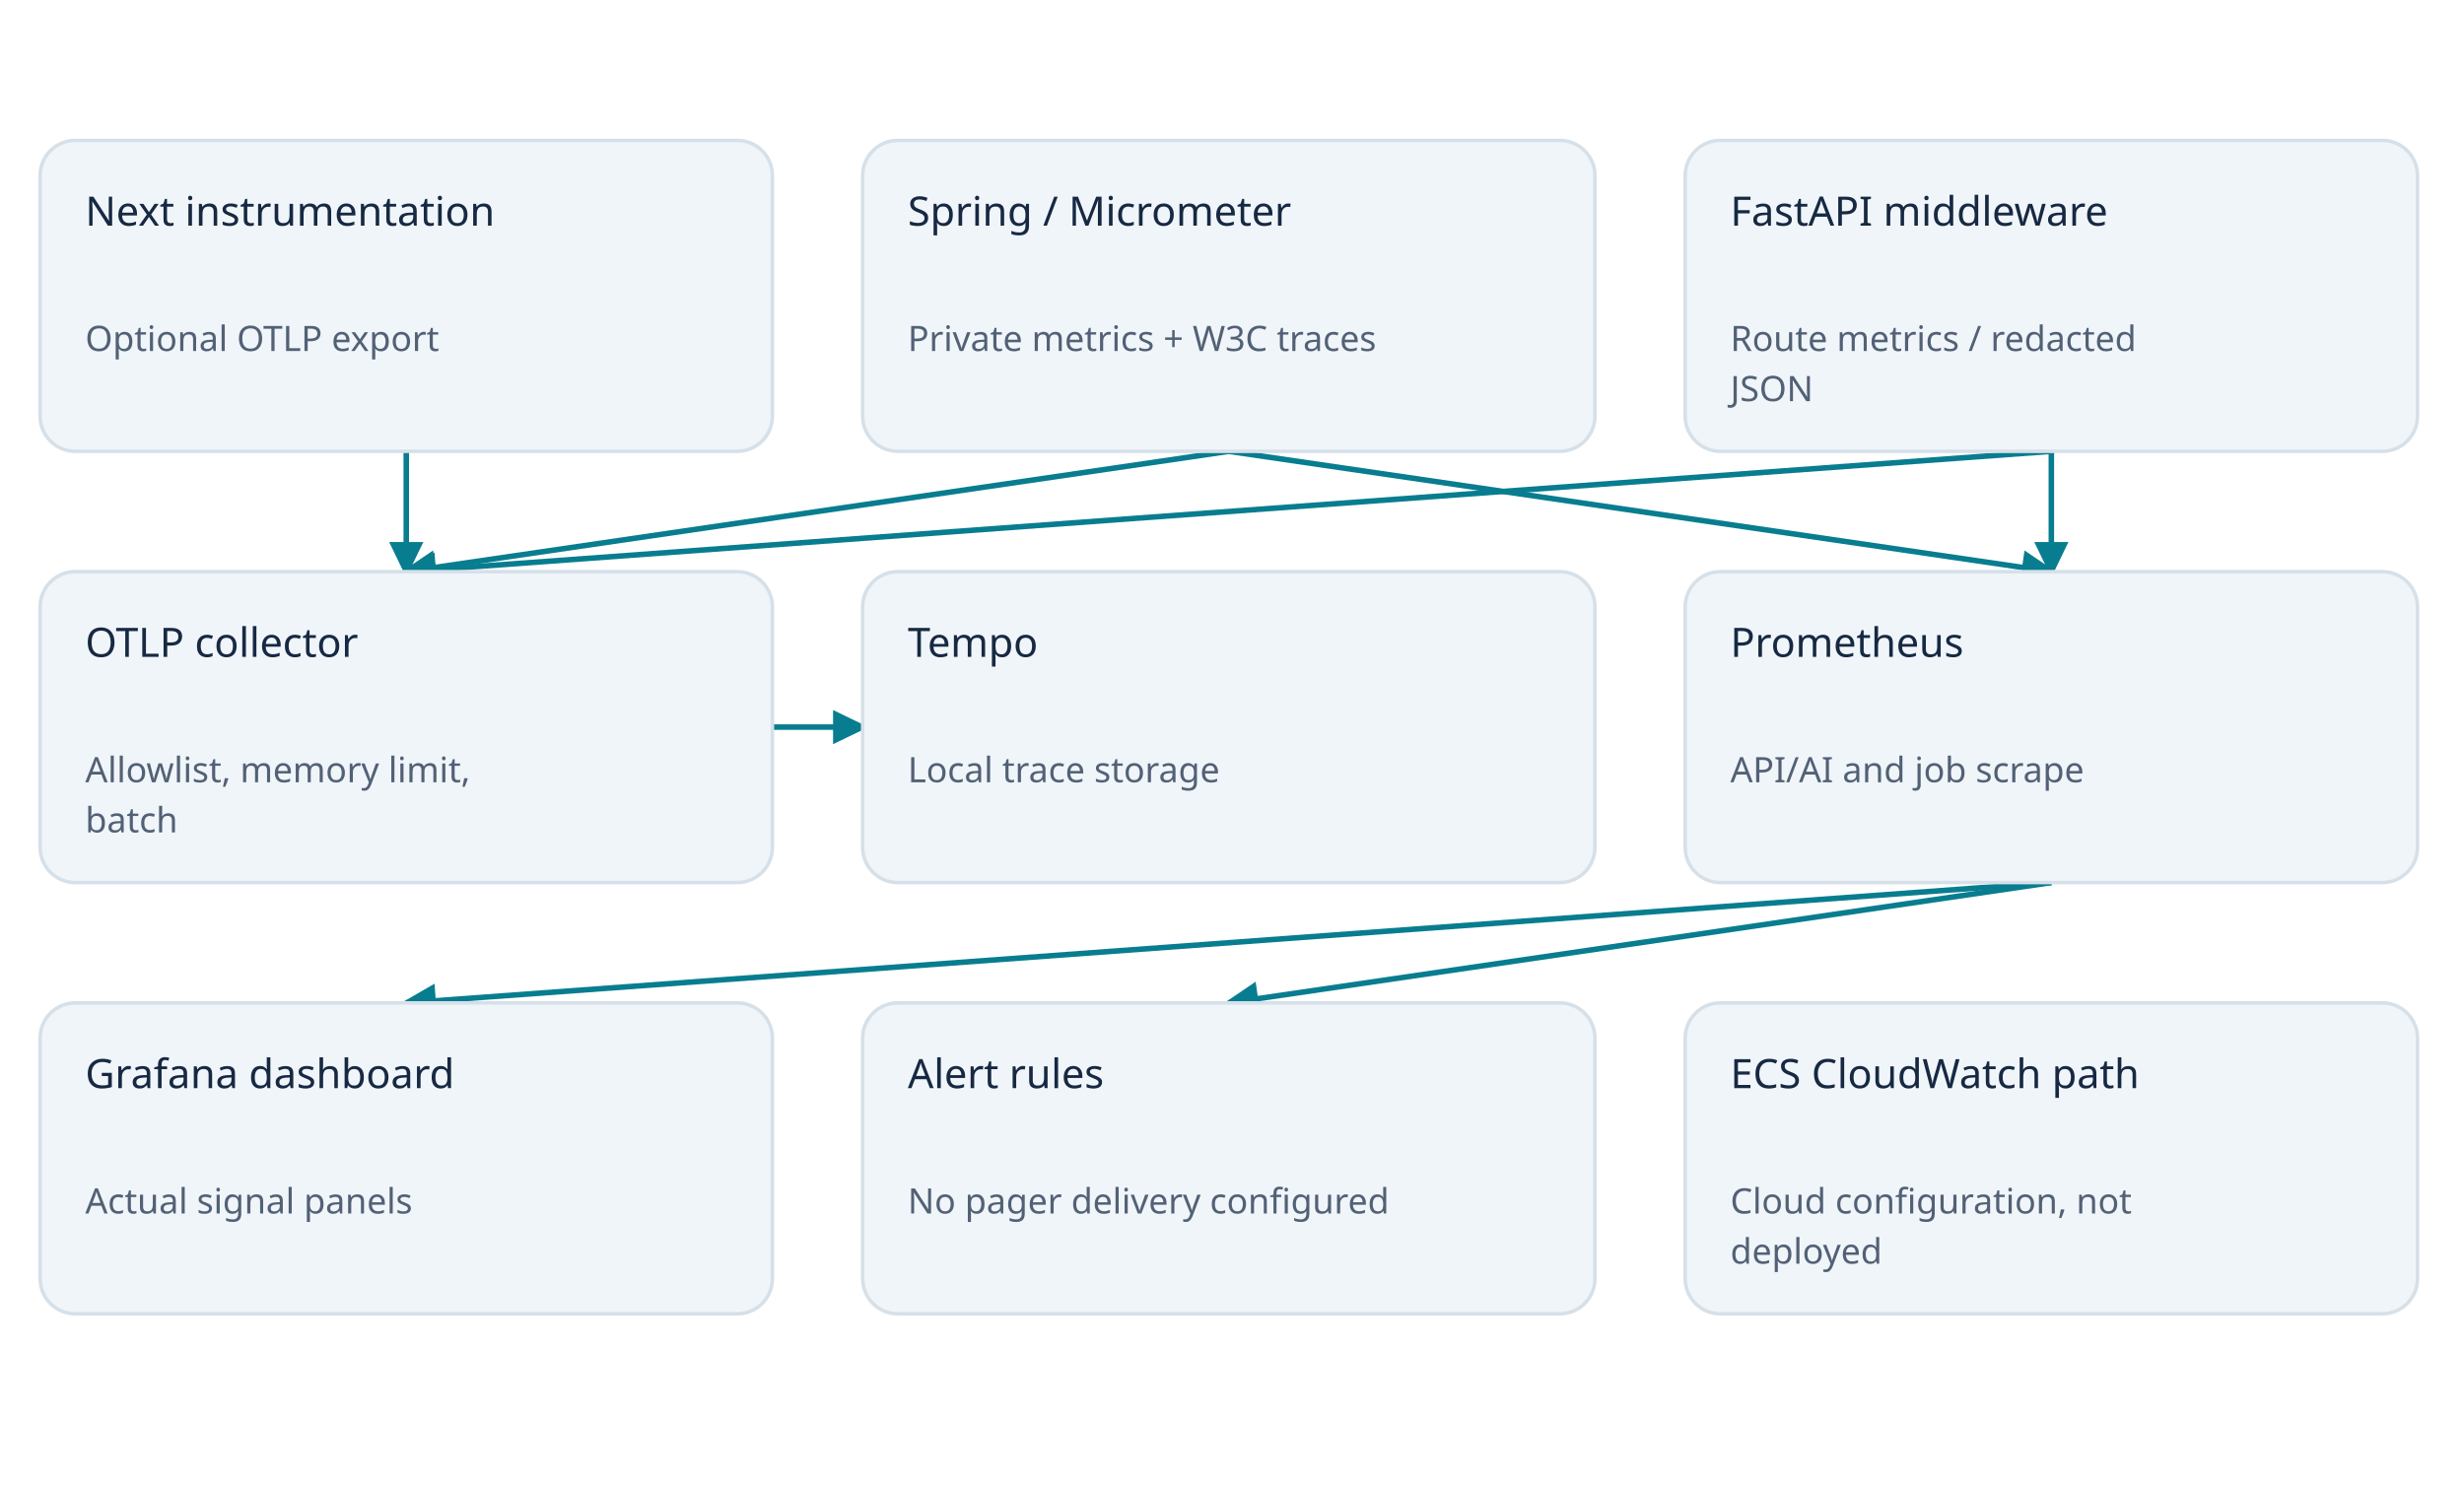
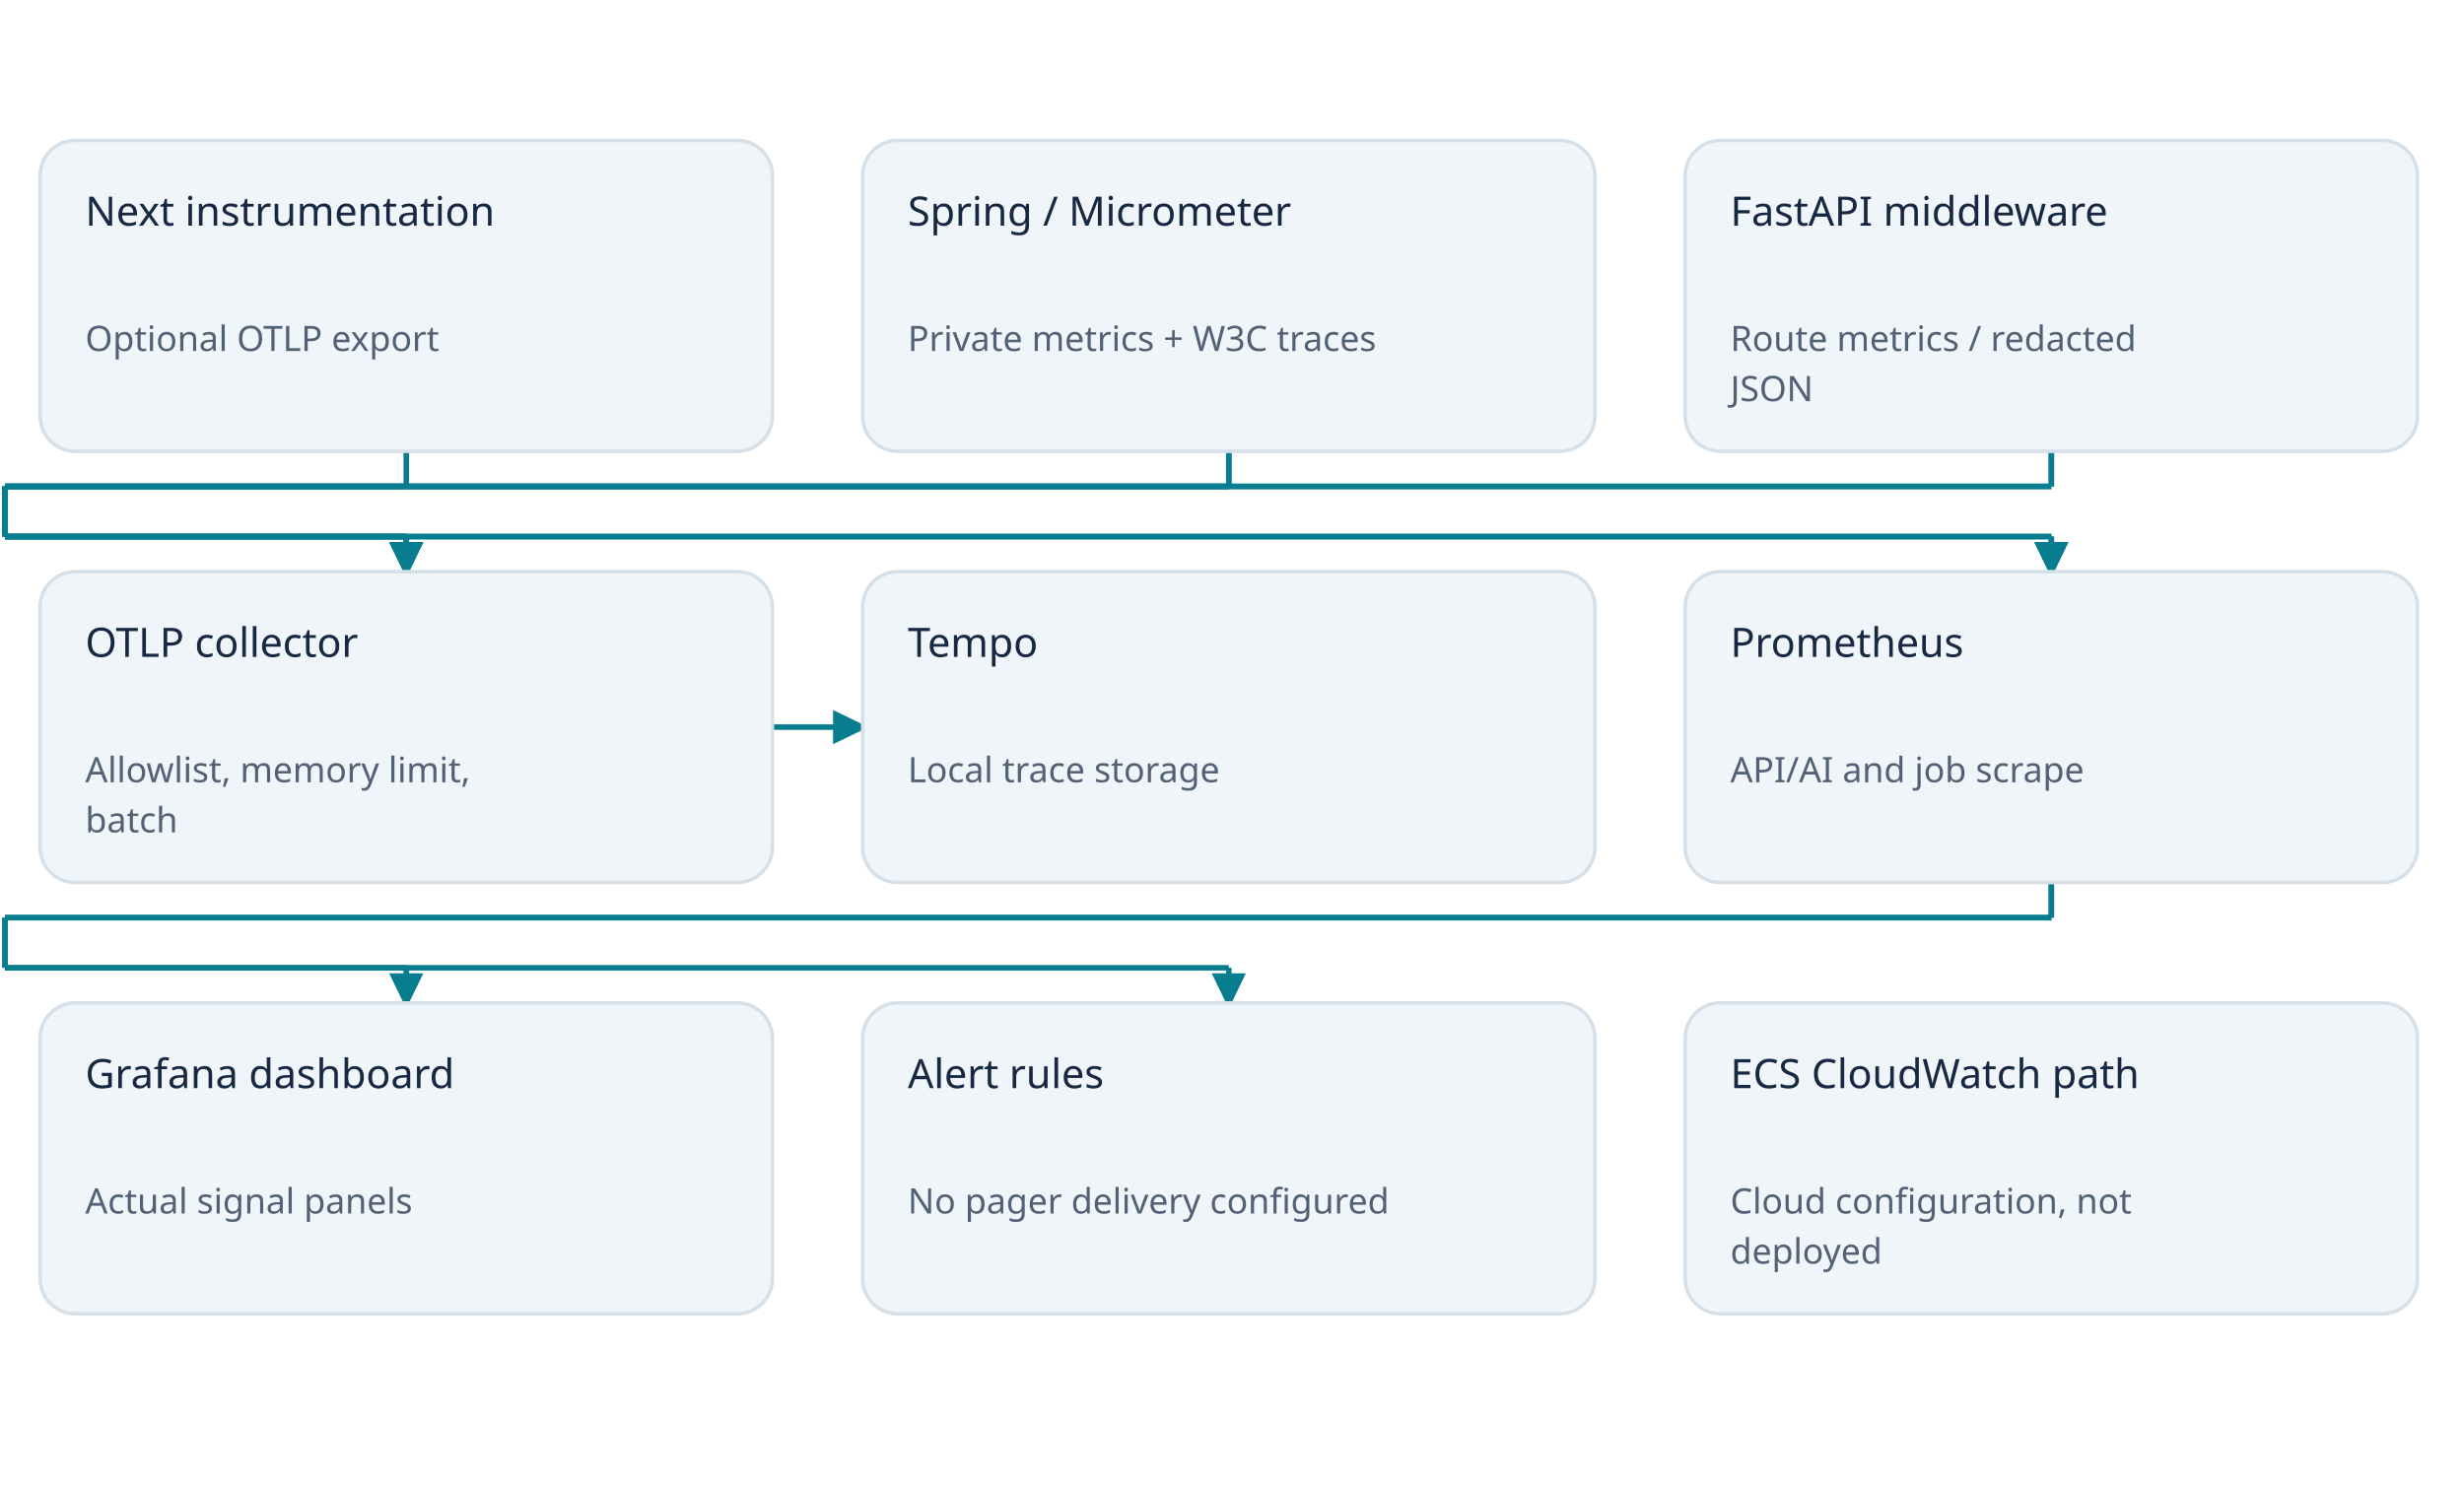
<svg xmlns="http://www.w3.org/2000/svg" width="491.276" height="296" preserveAspectRatio="xMinYMin meet" viewBox="0 0 491 296" version="1.0" fill-rule="evenodd">
  <clipPath id="clip">
    <rect x="0" y="0" width="491.276" height="296" />
  </clipPath>
  <g id="group" transform="scale(1,-1) translate(0,-296)" style="clip-path: url(#clip)">
    <g transform="">
-       <path d="M 81,206 L 81,182 Z" style="stroke: rgb(3%,49%,56%); stroke-linecap: butt; stroke-width: 1.1;" />
+       <path d="M 81,206 L 81,199 Z" style="stroke: rgb(3%,49%,56%); stroke-linecap: butt; stroke-width: 1.1;" />
+       <path d="M 81,199 L 1,199 Z" style="stroke: rgb(3%,49%,56%); stroke-linecap: butt; stroke-width: 1.1;" />
+       <path d="M 1,199 L 1,189 Z" style="stroke: rgb(3%,49%,56%); stroke-linecap: butt; stroke-width: 1.1;" />
+       <path d="M 1,189 L 81,189 Z" style="stroke: rgb(3%,49%,56%); stroke-linecap: butt; stroke-width: 1.1;" />
+       <path d="M 81,189 L 81,182 Z" style="stroke: rgb(3%,49%,56%); stroke-linecap: butt; stroke-width: 1.1;" />
      <polygon points="81 182, 83.61 187.403, 78.39 187.403" style="stroke: rgb(3%,49%,56%); stroke-linecap: butt; stroke-width: 1; fill: rgb(3%,49%,56%); fill-rule: evenodd;" />
-       <path d="M 245,206 L 81,182 Z" style="stroke: rgb(3%,49%,56%); stroke-linecap: butt; stroke-width: 1.1;" />
-       <polygon points="81 182, 86.724 180.2, 85.968 185.365" style="stroke: rgb(3%,49%,56%); stroke-linecap: butt; stroke-width: 1; fill: rgb(3%,49%,56%); fill-rule: evenodd;" />
-       <path d="M 409,206 L 81,182 Z" style="stroke: rgb(3%,49%,56%); stroke-linecap: butt; stroke-width: 1.1;" />
-       <polygon points="81 182, 86.579 179.791, 86.198 184.997" style="stroke: rgb(3%,49%,56%); stroke-linecap: butt; stroke-width: 1; fill: rgb(3%,49%,56%); fill-rule: evenodd;" />
+       <path d="M 245,206 L 245,199 Z" style="stroke: rgb(3%,49%,56%); stroke-linecap: butt; stroke-width: 1.1;" />
+       <path d="M 245,199 L 1,199 Z" style="stroke: rgb(3%,49%,56%); stroke-linecap: butt; stroke-width: 1.1;" />
+       <path d="M 1,199 L 1,189 Z" style="stroke: rgb(3%,49%,56%); stroke-linecap: butt; stroke-width: 1.1;" />
+       <path d="M 1,189 L 81,189 Z" style="stroke: rgb(3%,49%,56%); stroke-linecap: butt; stroke-width: 1.1;" />
+       <path d="M 81,189 L 81,182 Z" style="stroke: rgb(3%,49%,56%); stroke-linecap: butt; stroke-width: 1.1;" />
+       <polygon points="81 182, 83.61 187.403, 78.39 187.403" style="stroke: rgb(3%,49%,56%); stroke-linecap: butt; stroke-width: 1; fill: rgb(3%,49%,56%); fill-rule: evenodd;" />
+       <path d="M 409,206 L 409,199 Z" style="stroke: rgb(3%,49%,56%); stroke-linecap: butt; stroke-width: 1.1;" />
+       <path d="M 409,199 L 1,199 Z" style="stroke: rgb(3%,49%,56%); stroke-linecap: butt; stroke-width: 1.1;" />
+       <path d="M 1,199 L 1,189 Z" style="stroke: rgb(3%,49%,56%); stroke-linecap: butt; stroke-width: 1.1;" />
+       <path d="M 1,189 L 81,189 Z" style="stroke: rgb(3%,49%,56%); stroke-linecap: butt; stroke-width: 1.1;" />
+       <path d="M 81,189 L 81,182 Z" style="stroke: rgb(3%,49%,56%); stroke-linecap: butt; stroke-width: 1.1;" />
+       <polygon points="81 182, 83.61 187.403, 78.39 187.403" style="stroke: rgb(3%,49%,56%); stroke-linecap: butt; stroke-width: 1; fill: rgb(3%,49%,56%); fill-rule: evenodd;" />
      <path d="M 154,151 L 172,151 Z" style="stroke: rgb(3%,49%,56%); stroke-linecap: butt; stroke-width: 1.1;" />
      <polygon points="172 151, 166.597 153.61, 166.597 148.39" style="stroke: rgb(3%,49%,56%); stroke-linecap: butt; stroke-width: 1; fill: rgb(3%,49%,56%); fill-rule: evenodd;" />
-       <path d="M 245,206 L 409,182 Z" style="stroke: rgb(3%,49%,56%); stroke-linecap: butt; stroke-width: 1.1;" />
-       <polygon points="409 182, 404.032 185.365, 403.276 180.2" style="stroke: rgb(3%,49%,56%); stroke-linecap: butt; stroke-width: 1; fill: rgb(3%,49%,56%); fill-rule: evenodd;" />
-       <path d="M 409,206 L 409,182 Z" style="stroke: rgb(3%,49%,56%); stroke-linecap: butt; stroke-width: 1.1;" />
+       <path d="M 245,206 L 245,199 Z" style="stroke: rgb(3%,49%,56%); stroke-linecap: butt; stroke-width: 1.1;" />
+       <path d="M 245,199 L 1,199 Z" style="stroke: rgb(3%,49%,56%); stroke-linecap: butt; stroke-width: 1.1;" />
+       <path d="M 1,199 L 1,189 Z" style="stroke: rgb(3%,49%,56%); stroke-linecap: butt; stroke-width: 1.1;" />
+       <path d="M 1,189 L 409,189 Z" style="stroke: rgb(3%,49%,56%); stroke-linecap: butt; stroke-width: 1.1;" />
+       <path d="M 409,189 L 409,182 Z" style="stroke: rgb(3%,49%,56%); stroke-linecap: butt; stroke-width: 1.1;" />
      <polygon points="409 182, 411.61 187.403, 406.39 187.403" style="stroke: rgb(3%,49%,56%); stroke-linecap: butt; stroke-width: 1; fill: rgb(3%,49%,56%); fill-rule: evenodd;" />
-       <path d="M 409,120 L 81,96 Z" style="stroke: rgb(3%,49%,56%); stroke-linecap: butt; stroke-width: 1.1;" />
-       <polygon points="81 96, 86.579 93.791, 86.198 98.997" style="stroke: rgb(3%,49%,56%); stroke-linecap: butt; stroke-width: 1; fill: rgb(3%,49%,56%); fill-rule: evenodd;" />
-       <path d="M 409,120 L 245,96 Z" style="stroke: rgb(3%,49%,56%); stroke-linecap: butt; stroke-width: 1.1;" />
-       <polygon points="245 96, 250.724 94.2, 249.968 99.365" style="stroke: rgb(3%,49%,56%); stroke-linecap: butt; stroke-width: 1; fill: rgb(3%,49%,56%); fill-rule: evenodd;" />
+       <path d="M 409,206 L 409,199 Z" style="stroke: rgb(3%,49%,56%); stroke-linecap: butt; stroke-width: 1.1;" />
+       <path d="M 409,199 L 1,199 Z" style="stroke: rgb(3%,49%,56%); stroke-linecap: butt; stroke-width: 1.1;" />
+       <path d="M 1,199 L 1,189 Z" style="stroke: rgb(3%,49%,56%); stroke-linecap: butt; stroke-width: 1.1;" />
+       <path d="M 1,189 L 409,189 Z" style="stroke: rgb(3%,49%,56%); stroke-linecap: butt; stroke-width: 1.1;" />
+       <path d="M 409,189 L 409,182 Z" style="stroke: rgb(3%,49%,56%); stroke-linecap: butt; stroke-width: 1.1;" />
+       <polygon points="409 182, 411.61 187.403, 406.39 187.403" style="stroke: rgb(3%,49%,56%); stroke-linecap: butt; stroke-width: 1; fill: rgb(3%,49%,56%); fill-rule: evenodd;" />
+       <path d="M 409,120 L 409,113 Z" style="stroke: rgb(3%,49%,56%); stroke-linecap: butt; stroke-width: 1.1;" />
+       <path d="M 409,113 L 1,113 Z" style="stroke: rgb(3%,49%,56%); stroke-linecap: butt; stroke-width: 1.1;" />
+       <path d="M 1,113 L 1,103 Z" style="stroke: rgb(3%,49%,56%); stroke-linecap: butt; stroke-width: 1.1;" />
+       <path d="M 1,103 L 81,103 Z" style="stroke: rgb(3%,49%,56%); stroke-linecap: butt; stroke-width: 1.1;" />
+       <path d="M 81,103 L 81,96 Z" style="stroke: rgb(3%,49%,56%); stroke-linecap: butt; stroke-width: 1.1;" />
+       <polygon points="81 96, 83.61 101.403, 78.39 101.403" style="stroke: rgb(3%,49%,56%); stroke-linecap: butt; stroke-width: 1; fill: rgb(3%,49%,56%); fill-rule: evenodd;" />
+       <path d="M 409,120 L 409,113 Z" style="stroke: rgb(3%,49%,56%); stroke-linecap: butt; stroke-width: 1.1;" />
+       <path d="M 409,113 L 1,113 Z" style="stroke: rgb(3%,49%,56%); stroke-linecap: butt; stroke-width: 1.1;" />
+       <path d="M 1,113 L 1,103 Z" style="stroke: rgb(3%,49%,56%); stroke-linecap: butt; stroke-width: 1.1;" />
+       <path d="M 1,103 L 245,103 Z" style="stroke: rgb(3%,49%,56%); stroke-linecap: butt; stroke-width: 1.1;" />
+       <path d="M 245,103 L 245,96 Z" style="stroke: rgb(3%,49%,56%); stroke-linecap: butt; stroke-width: 1.1;" />
+       <polygon points="245 96, 247.61 101.403, 242.39 101.403" style="stroke: rgb(3%,49%,56%); stroke-linecap: butt; stroke-width: 1; fill: rgb(3%,49%,56%); fill-rule: evenodd;" />
      <rect x="8" y="206" width="146" height="62" rx="7" ry="7" style="stroke: rgb(84%,88%,91%); stroke-linecap: butt; stroke-width: 0.7; fill: rgb(94%,96%,98%); fill-rule: evenodd;" />
      <text x="17" y="251" style="font-family: VeraBold; font-size: 8.1px;fill: rgb(9%,16%,26%); stroke:none;" transform="translate(0,502) scale(1,-1)">Next instrumentation</text>
      <text x="17" y="226" style="font-family: Vera; font-size: 7px;fill: rgb(32%,38%,46%); stroke:none;" transform="translate(0,452) scale(1,-1)">Optional OTLP export</text>
      <rect x="172" y="206" width="146" height="62" rx="7" ry="7" style="stroke: rgb(84%,88%,91%); stroke-linecap: butt; stroke-width: 0.7; fill: rgb(94%,96%,98%); fill-rule: evenodd;" />
      <text x="181" y="251" style="font-family: VeraBold; font-size: 8.1px;fill: rgb(9%,16%,26%); stroke:none;" transform="translate(0,502) scale(1,-1)">Spring / Micrometer</text>
      <text x="181" y="226" style="font-family: Vera; font-size: 7px;fill: rgb(32%,38%,46%); stroke:none;" transform="translate(0,452) scale(1,-1)">Private metrics + W3C traces</text>
      <rect x="336" y="206" width="146" height="62" rx="7" ry="7" style="stroke: rgb(84%,88%,91%); stroke-linecap: butt; stroke-width: 0.7; fill: rgb(94%,96%,98%); fill-rule: evenodd;" />
      <text x="345" y="251" style="font-family: VeraBold; font-size: 8.1px;fill: rgb(9%,16%,26%); stroke:none;" transform="translate(0,502) scale(1,-1)">FastAPI middleware</text>
      <text x="345" y="226" style="font-family: Vera; font-size: 7px;fill: rgb(32%,38%,46%); stroke:none;" transform="translate(0,452) scale(1,-1)">Route metrics / redacted</text>
      <text x="345" y="216" style="font-family: Vera; font-size: 7px;fill: rgb(32%,38%,46%); stroke:none;" transform="translate(0,432) scale(1,-1)">JSON</text>
      <rect x="8" y="120" width="146" height="62" rx="7" ry="7" style="stroke: rgb(84%,88%,91%); stroke-linecap: butt; stroke-width: 0.7; fill: rgb(94%,96%,98%); fill-rule: evenodd;" />
      <text x="17" y="165" style="font-family: VeraBold; font-size: 8.1px;fill: rgb(9%,16%,26%); stroke:none;" transform="translate(0,330) scale(1,-1)">OTLP collector</text>
      <text x="17" y="140" style="font-family: Vera; font-size: 7px;fill: rgb(32%,38%,46%); stroke:none;" transform="translate(0,280) scale(1,-1)">Allowlist, memory limit,</text>
      <text x="17" y="130" style="font-family: Vera; font-size: 7px;fill: rgb(32%,38%,46%); stroke:none;" transform="translate(0,260) scale(1,-1)">batch</text>
      <rect x="172" y="120" width="146" height="62" rx="7" ry="7" style="stroke: rgb(84%,88%,91%); stroke-linecap: butt; stroke-width: 0.7; fill: rgb(94%,96%,98%); fill-rule: evenodd;" />
      <text x="181" y="165" style="font-family: VeraBold; font-size: 8.1px;fill: rgb(9%,16%,26%); stroke:none;" transform="translate(0,330) scale(1,-1)">Tempo</text>
      <text x="181" y="140" style="font-family: Vera; font-size: 7px;fill: rgb(32%,38%,46%); stroke:none;" transform="translate(0,280) scale(1,-1)">Local trace storage</text>
      <rect x="336" y="120" width="146" height="62" rx="7" ry="7" style="stroke: rgb(84%,88%,91%); stroke-linecap: butt; stroke-width: 0.7; fill: rgb(94%,96%,98%); fill-rule: evenodd;" />
      <text x="345" y="165" style="font-family: VeraBold; font-size: 8.1px;fill: rgb(9%,16%,26%); stroke:none;" transform="translate(0,330) scale(1,-1)">Prometheus</text>
      <text x="345" y="140" style="font-family: Vera; font-size: 7px;fill: rgb(32%,38%,46%); stroke:none;" transform="translate(0,280) scale(1,-1)">API/AI and job scrape</text>
      <rect x="8" y="34" width="146" height="62" rx="7" ry="7" style="stroke: rgb(84%,88%,91%); stroke-linecap: butt; stroke-width: 0.7; fill: rgb(94%,96%,98%); fill-rule: evenodd;" />
      <text x="17" y="79" style="font-family: VeraBold; font-size: 8.1px;fill: rgb(9%,16%,26%); stroke:none;" transform="translate(0,158) scale(1,-1)">Grafana dashboard</text>
      <text x="17" y="54" style="font-family: Vera; font-size: 7px;fill: rgb(32%,38%,46%); stroke:none;" transform="translate(0,108) scale(1,-1)">Actual signal panels</text>
      <rect x="172" y="34" width="146" height="62" rx="7" ry="7" style="stroke: rgb(84%,88%,91%); stroke-linecap: butt; stroke-width: 0.7; fill: rgb(94%,96%,98%); fill-rule: evenodd;" />
      <text x="181" y="79" style="font-family: VeraBold; font-size: 8.1px;fill: rgb(9%,16%,26%); stroke:none;" transform="translate(0,158) scale(1,-1)">Alert rules</text>
      <text x="181" y="54" style="font-family: Vera; font-size: 7px;fill: rgb(32%,38%,46%); stroke:none;" transform="translate(0,108) scale(1,-1)">No pager delivery configured</text>
      <rect x="336" y="34" width="146" height="62" rx="7" ry="7" style="stroke: rgb(84%,88%,91%); stroke-linecap: butt; stroke-width: 0.7; fill: rgb(94%,96%,98%); fill-rule: evenodd;" />
      <text x="345" y="79" style="font-family: VeraBold; font-size: 8.1px;fill: rgb(9%,16%,26%); stroke:none;" transform="translate(0,158) scale(1,-1)">ECS CloudWatch path</text>
      <text x="345" y="54" style="font-family: Vera; font-size: 7px;fill: rgb(32%,38%,46%); stroke:none;" transform="translate(0,108) scale(1,-1)">Cloud configuration, not</text>
      <text x="345" y="44" style="font-family: Vera; font-size: 7px;fill: rgb(32%,38%,46%); stroke:none;" transform="translate(0,88) scale(1,-1)">deployed</text>
    </g>
  </g>
</svg>
